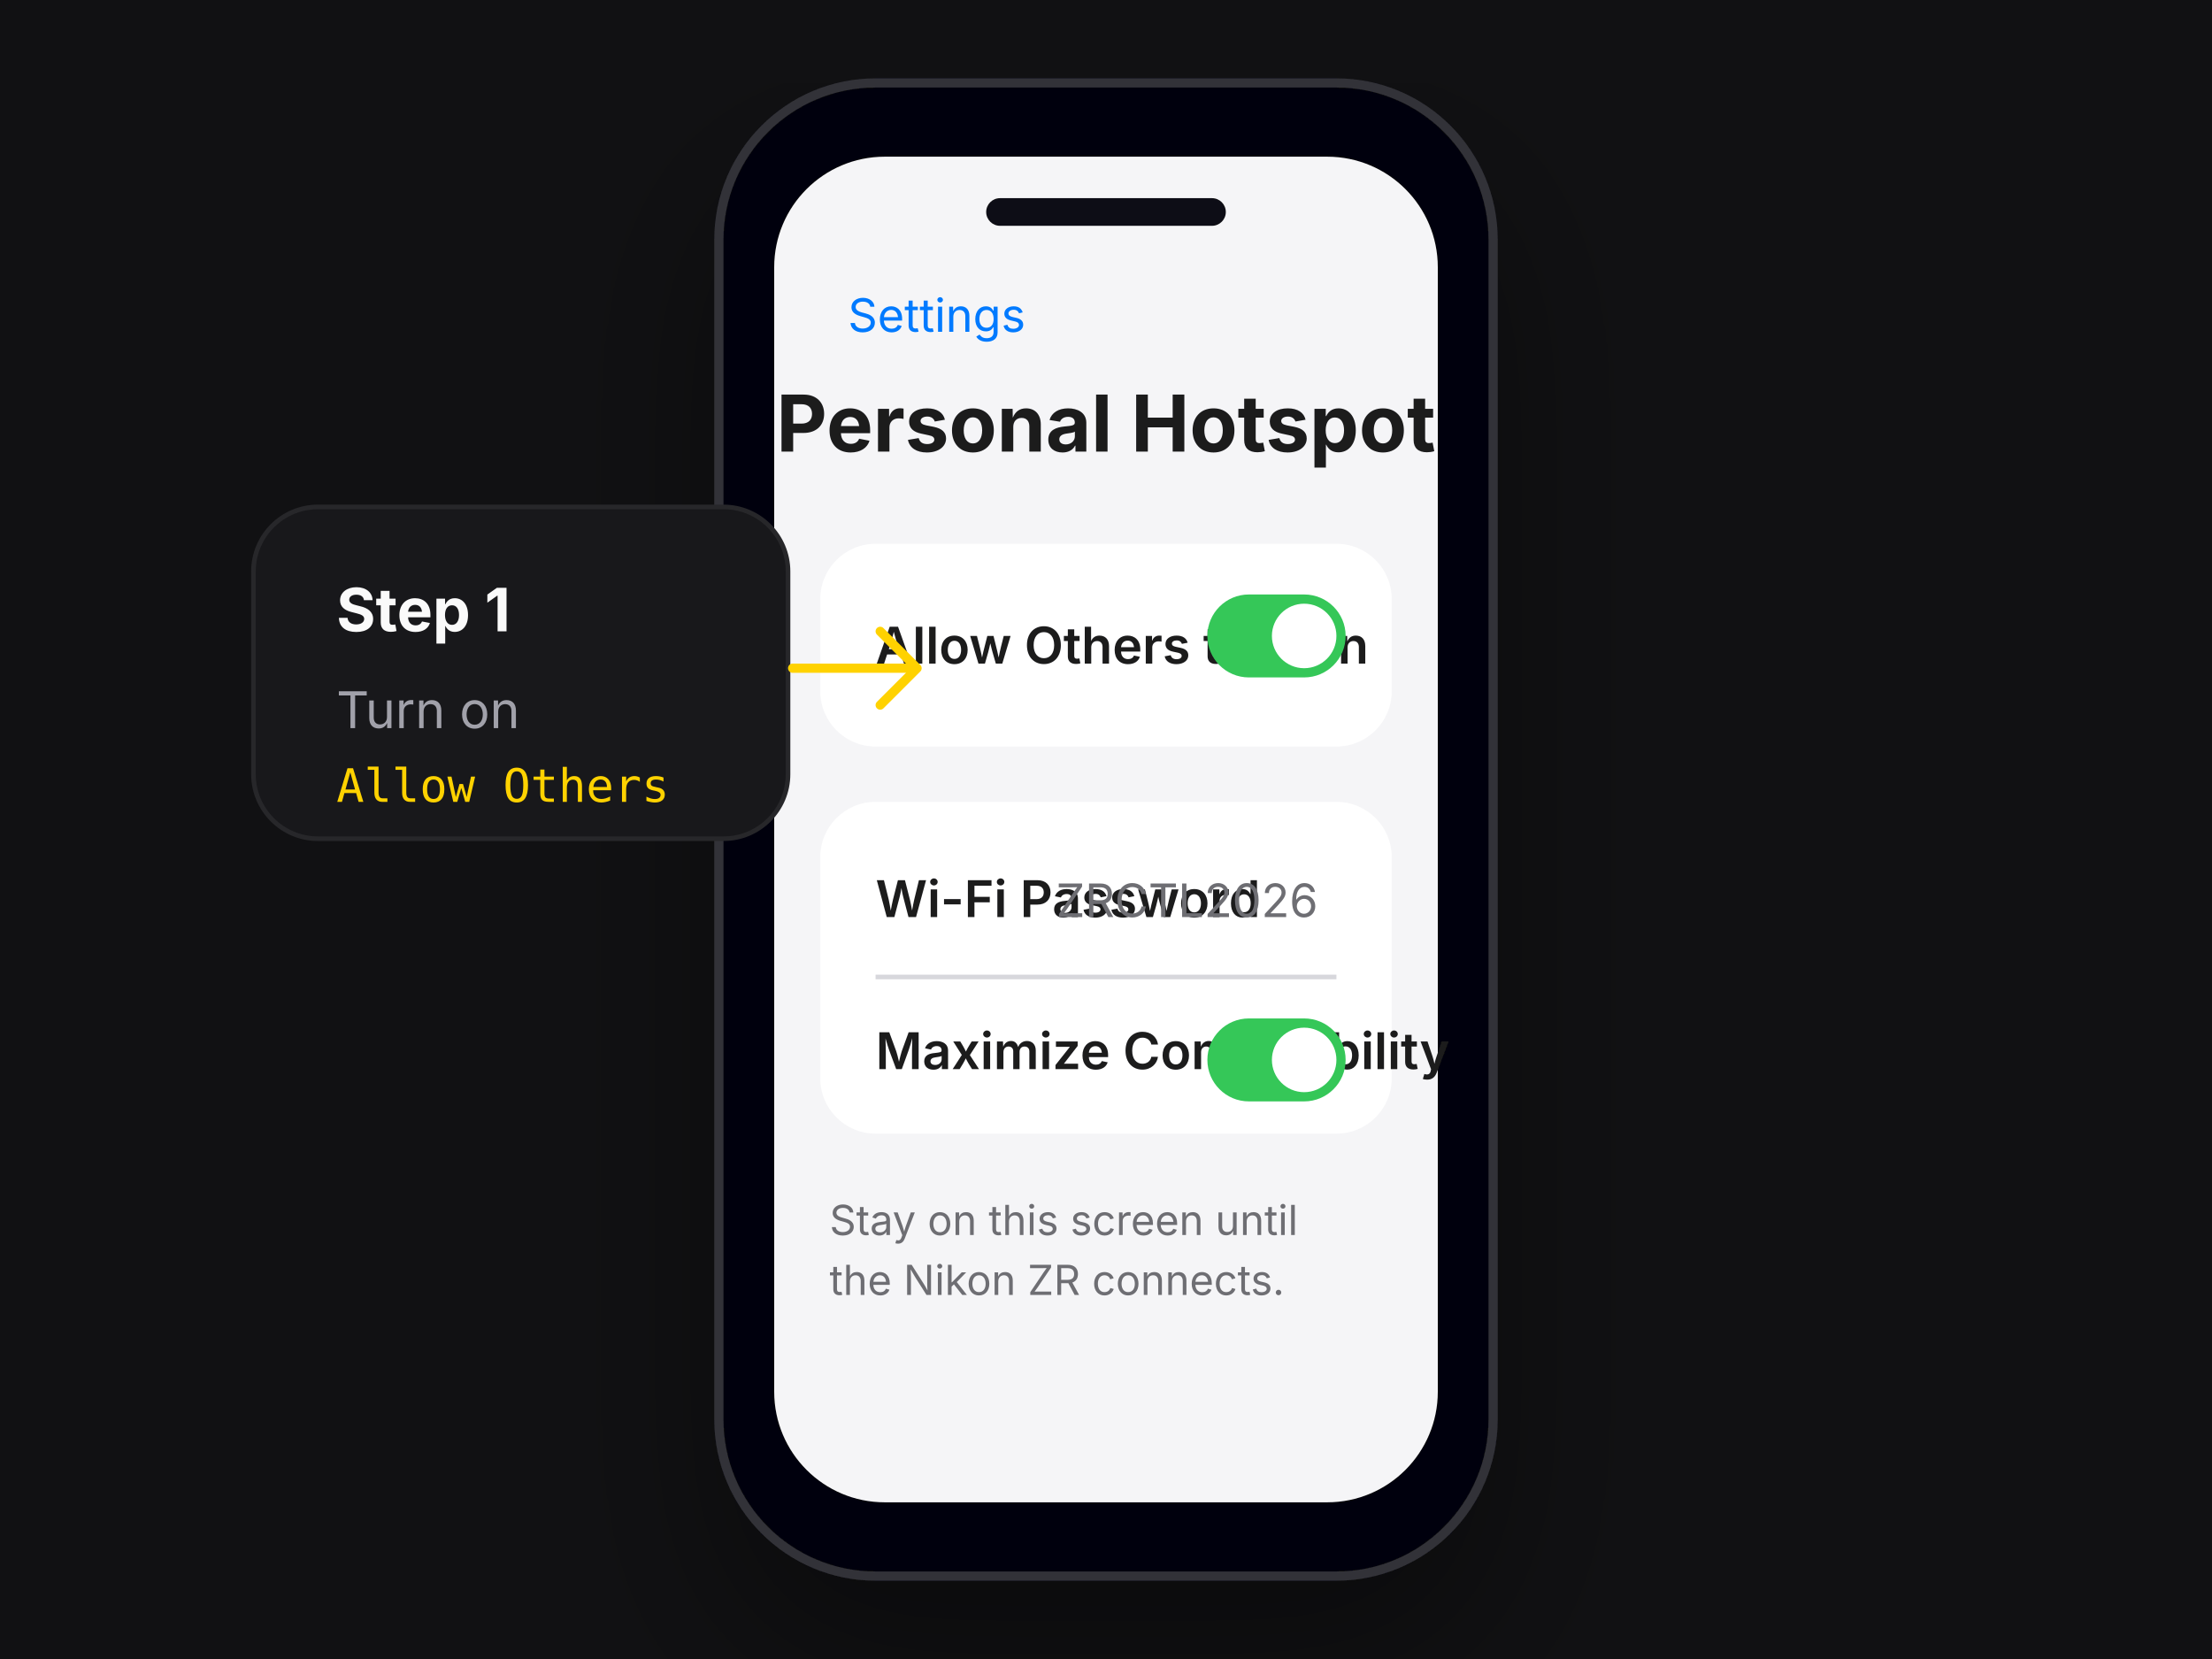
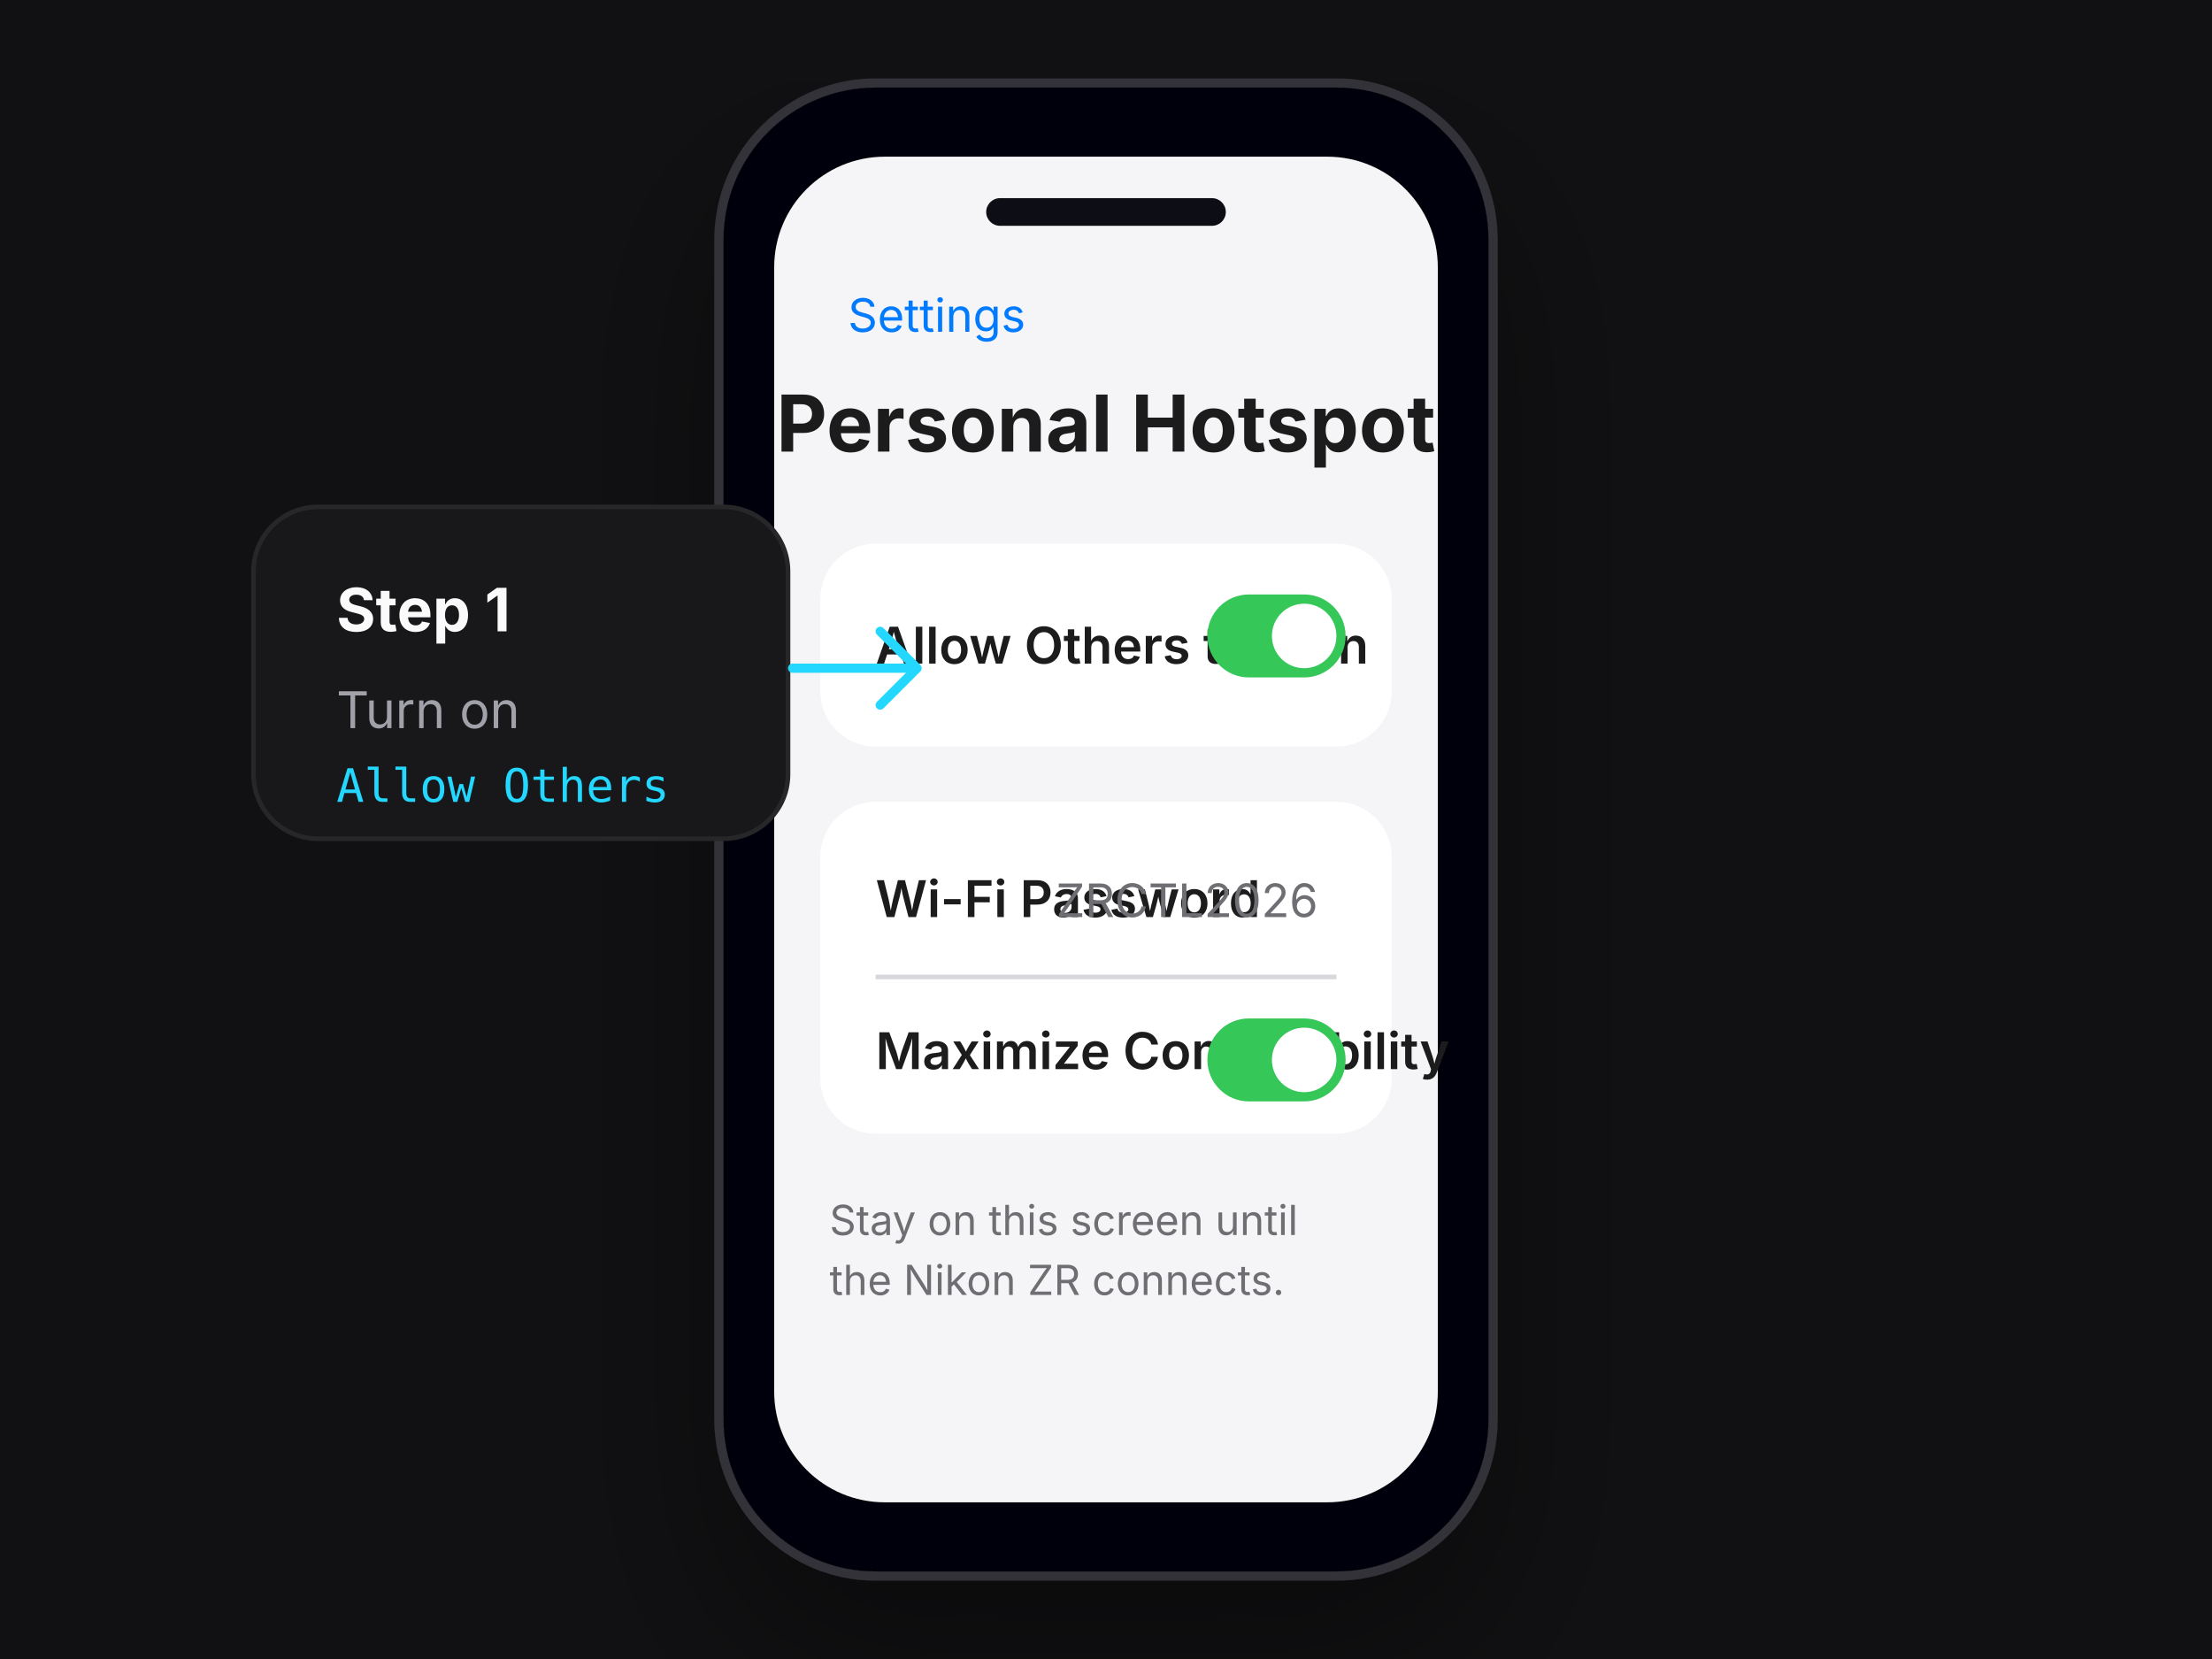
<svg xmlns="http://www.w3.org/2000/svg" width="480" height="360" viewBox="0 0 480 360" role="img" aria-labelledby="title desc">
  <defs>
    <filter id="shadow" x="-20%" y="-20%" width="140%" height="140%">
      <feDropShadow dx="0" dy="18" stdDeviation="18" flood-color="#000000" flood-opacity="0.38" />
    </filter>
  </defs>
  <rect width="480" height="360" fill="#111113" />
  <g filter="url(#shadow)">
    <rect x="156" y="18" width="168" height="324" rx="34" fill="#050507" stroke="#303038" stroke-width="2" />
    <rect x="168" y="34" width="144" height="292" rx="24" fill="#f5f5f7" />
    <rect x="214" y="43" width="52" height="6" rx="3" fill="#111113" />
    <text x="184" y="72" fill="#007aff" font-family="Inter, Arial, sans-serif" font-size="10">Settings</text>
    <text x="240" y="98" text-anchor="middle" fill="#1d1d1f" font-family="Inter, Arial, sans-serif" font-size="17" font-weight="700">Personal Hotspot</text>
    <rect x="178" y="118" width="124" height="44" rx="12" fill="#ffffff" />
    <text x="190" y="144" fill="#1d1d1f" font-family="Inter, Arial, sans-serif" font-size="11" font-weight="600">Allow Others to Join</text>
    <rect x="262" y="129" width="30" height="18" rx="9" fill="#34c759" />
    <circle cx="283" cy="138" r="7" fill="#ffffff" />
    <rect x="178" y="174" width="124" height="72" rx="12" fill="#ffffff" />
    <text x="190" y="199" fill="#1d1d1f" font-family="Inter, Arial, sans-serif" font-size="11" font-weight="600">Wi-Fi Password</text>
    <text x="286" y="199" text-anchor="end" fill="#6e6e73" font-family="Inter, Arial, sans-serif" font-size="10">ZRCTL2026</text>
    <line x1="190" y1="212" x2="290" y2="212" stroke="#d7d7dc" />
    <text x="190" y="232" fill="#1d1d1f" font-family="Inter, Arial, sans-serif" font-size="11" font-weight="600">Maximize Compatibility</text>
    <rect x="262" y="221" width="30" height="18" rx="9" fill="#34c759" />
    <circle cx="283" cy="230" r="7" fill="#ffffff" />
    <text x="180" y="268" fill="#6e6e73" font-family="Inter, Arial, sans-serif" font-size="9">
      <tspan x="180" dy="0">Stay on this screen until</tspan>
      <tspan x="180" dy="13">the Nikon ZR connects.</tspan>
    </text>
  </g>
  <rect x="55" y="110" width="116" height="72" rx="14" fill="#18181b" stroke="#27272a" />
  <text x="73" y="137" fill="#fafafa" font-family="Inter, Arial, sans-serif" font-size="13" font-weight="700">Step 1</text>
  <text x="73" y="158" fill="#a1a1aa" font-family="Inter, Arial, sans-serif" font-size="11">Turn on</text>
-   <text x="73" y="174" fill="#ffd200" font-family="JetBrains Mono, Menlo, monospace" font-size="10">Allow Others</text>
-   <path d="M172 145h25" stroke="#ffd200" stroke-width="2" stroke-linecap="round" />
-   <path d="M191 137l8 8-8 8" fill="none" stroke="#ffd200" stroke-width="2" stroke-linecap="round" stroke-linejoin="round" />
+   <text x="73" y="174" fill="#24d7ff" font-family="JetBrains Mono, Menlo, monospace" font-size="10">Allow Others</text>
+   <path d="M172 145h25" stroke="#24d7ff" stroke-width="2" stroke-linecap="round" />
+   <path d="M191 137l8 8-8 8" fill="none" stroke="#24d7ff" stroke-width="2" stroke-linecap="round" stroke-linejoin="round" />
</svg>
